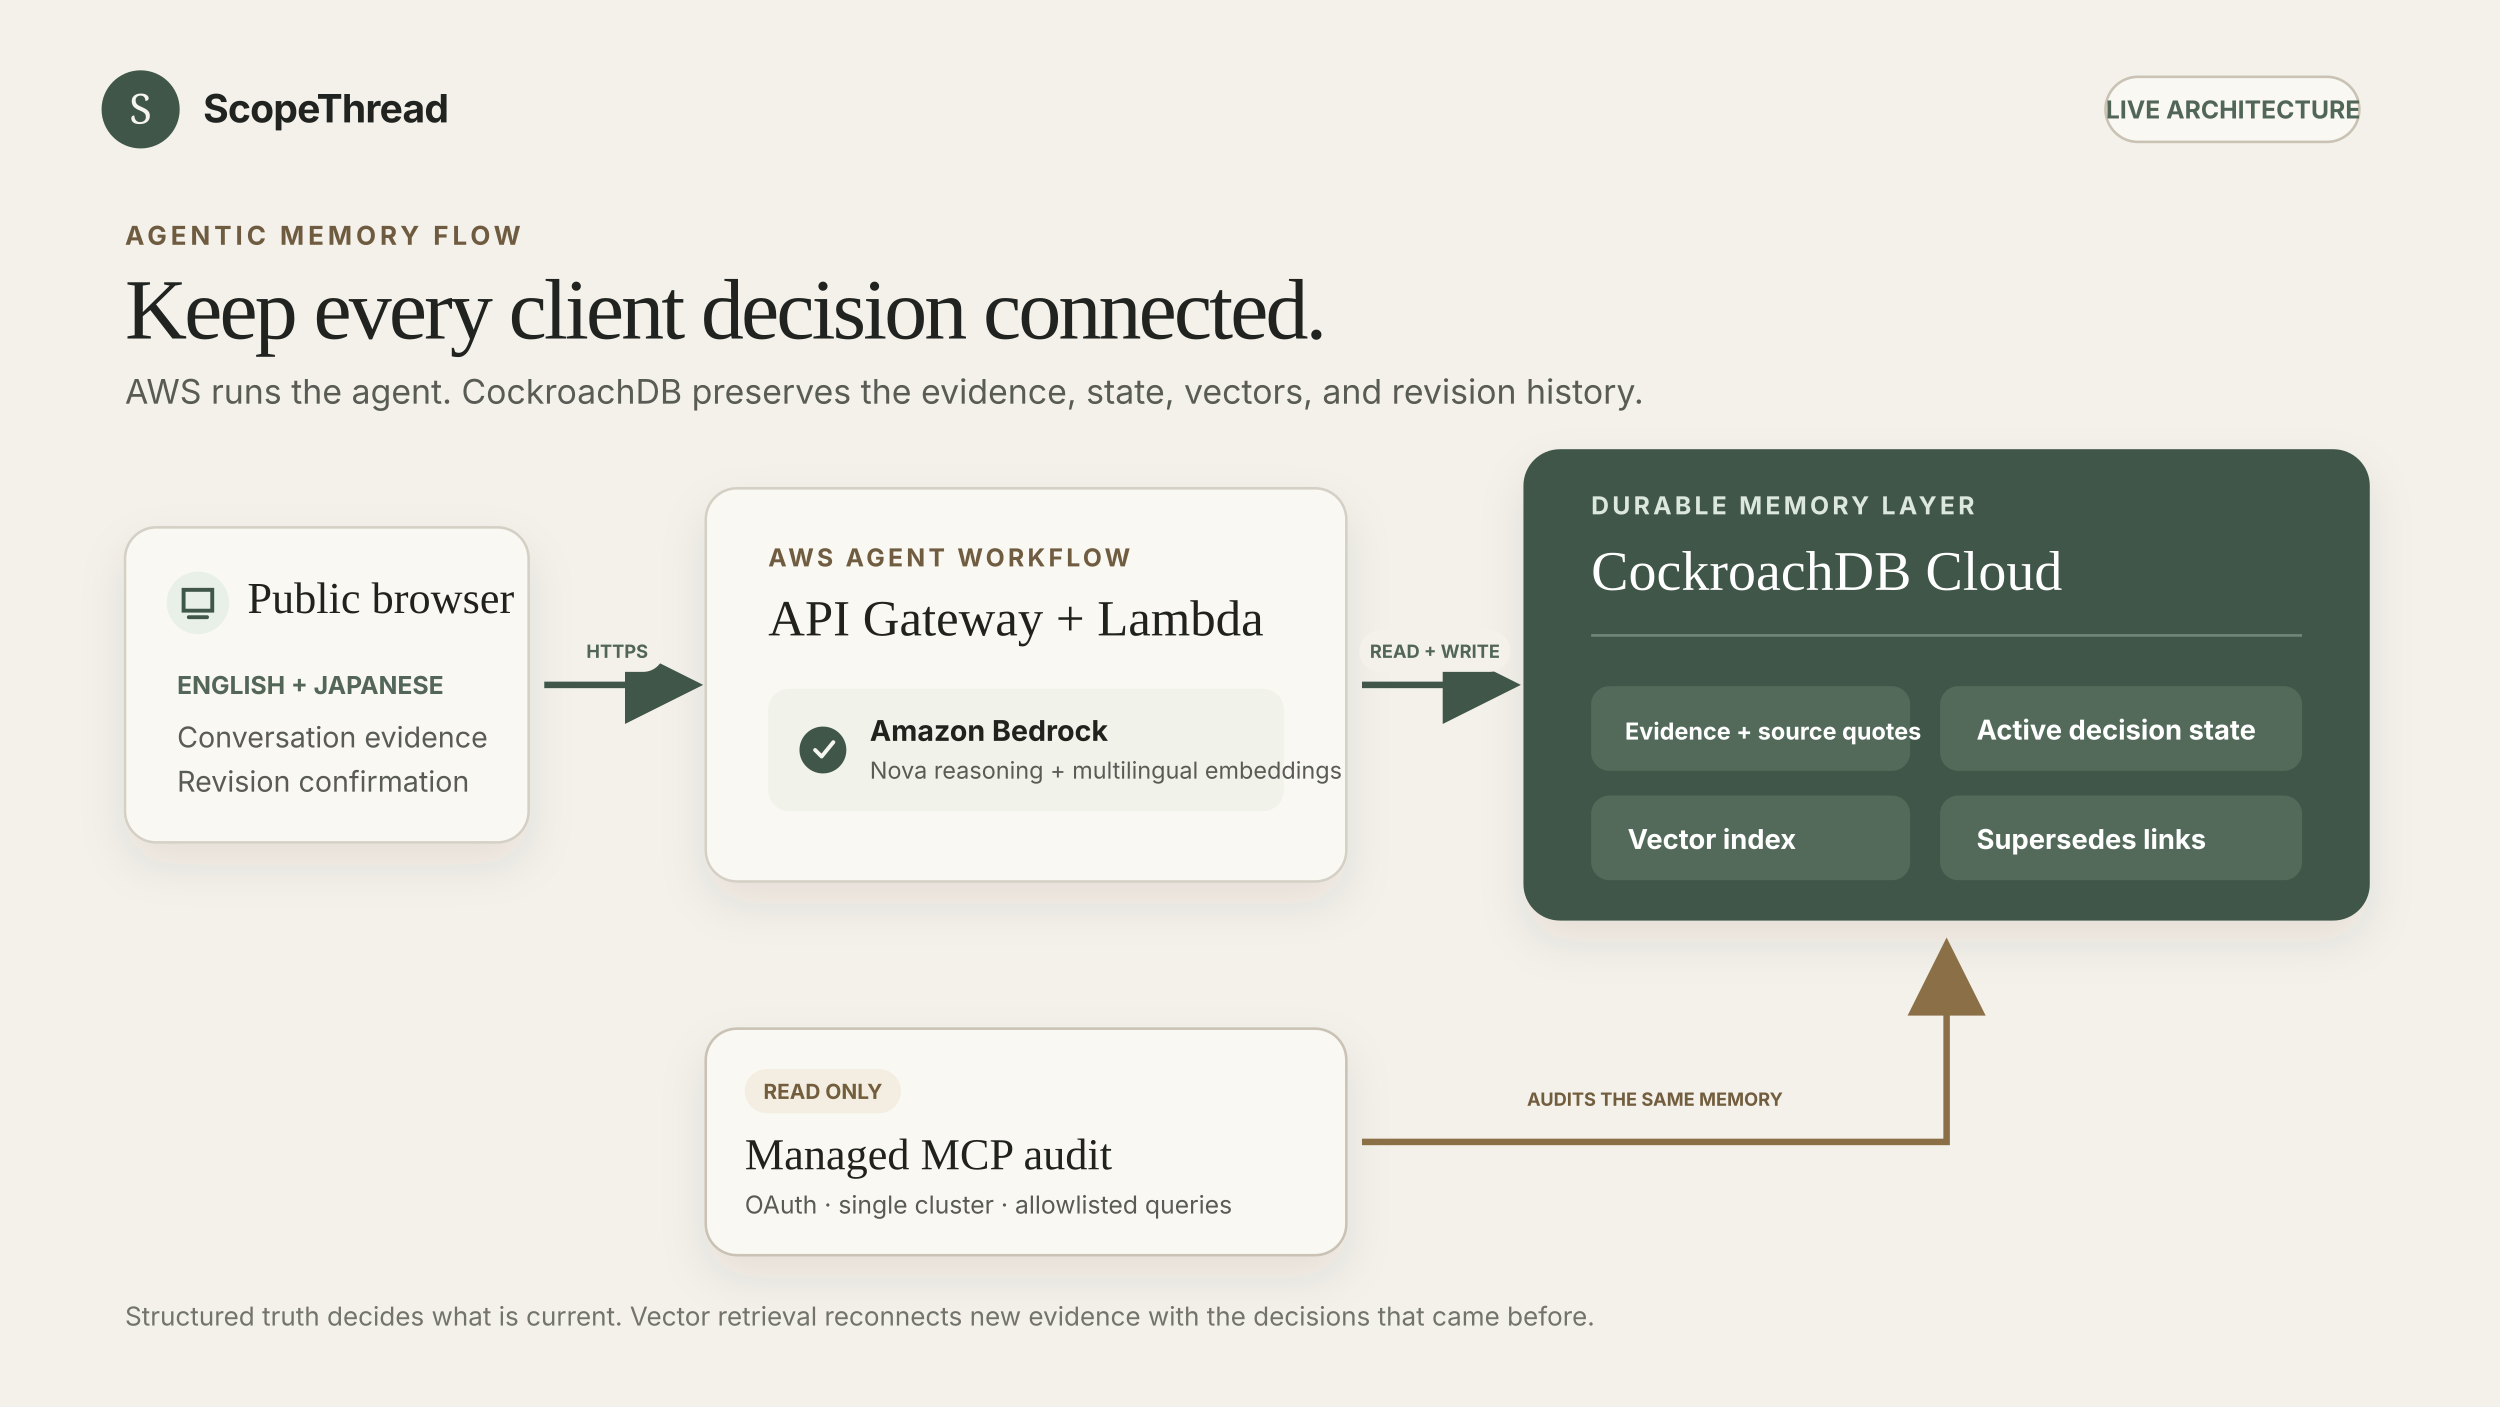
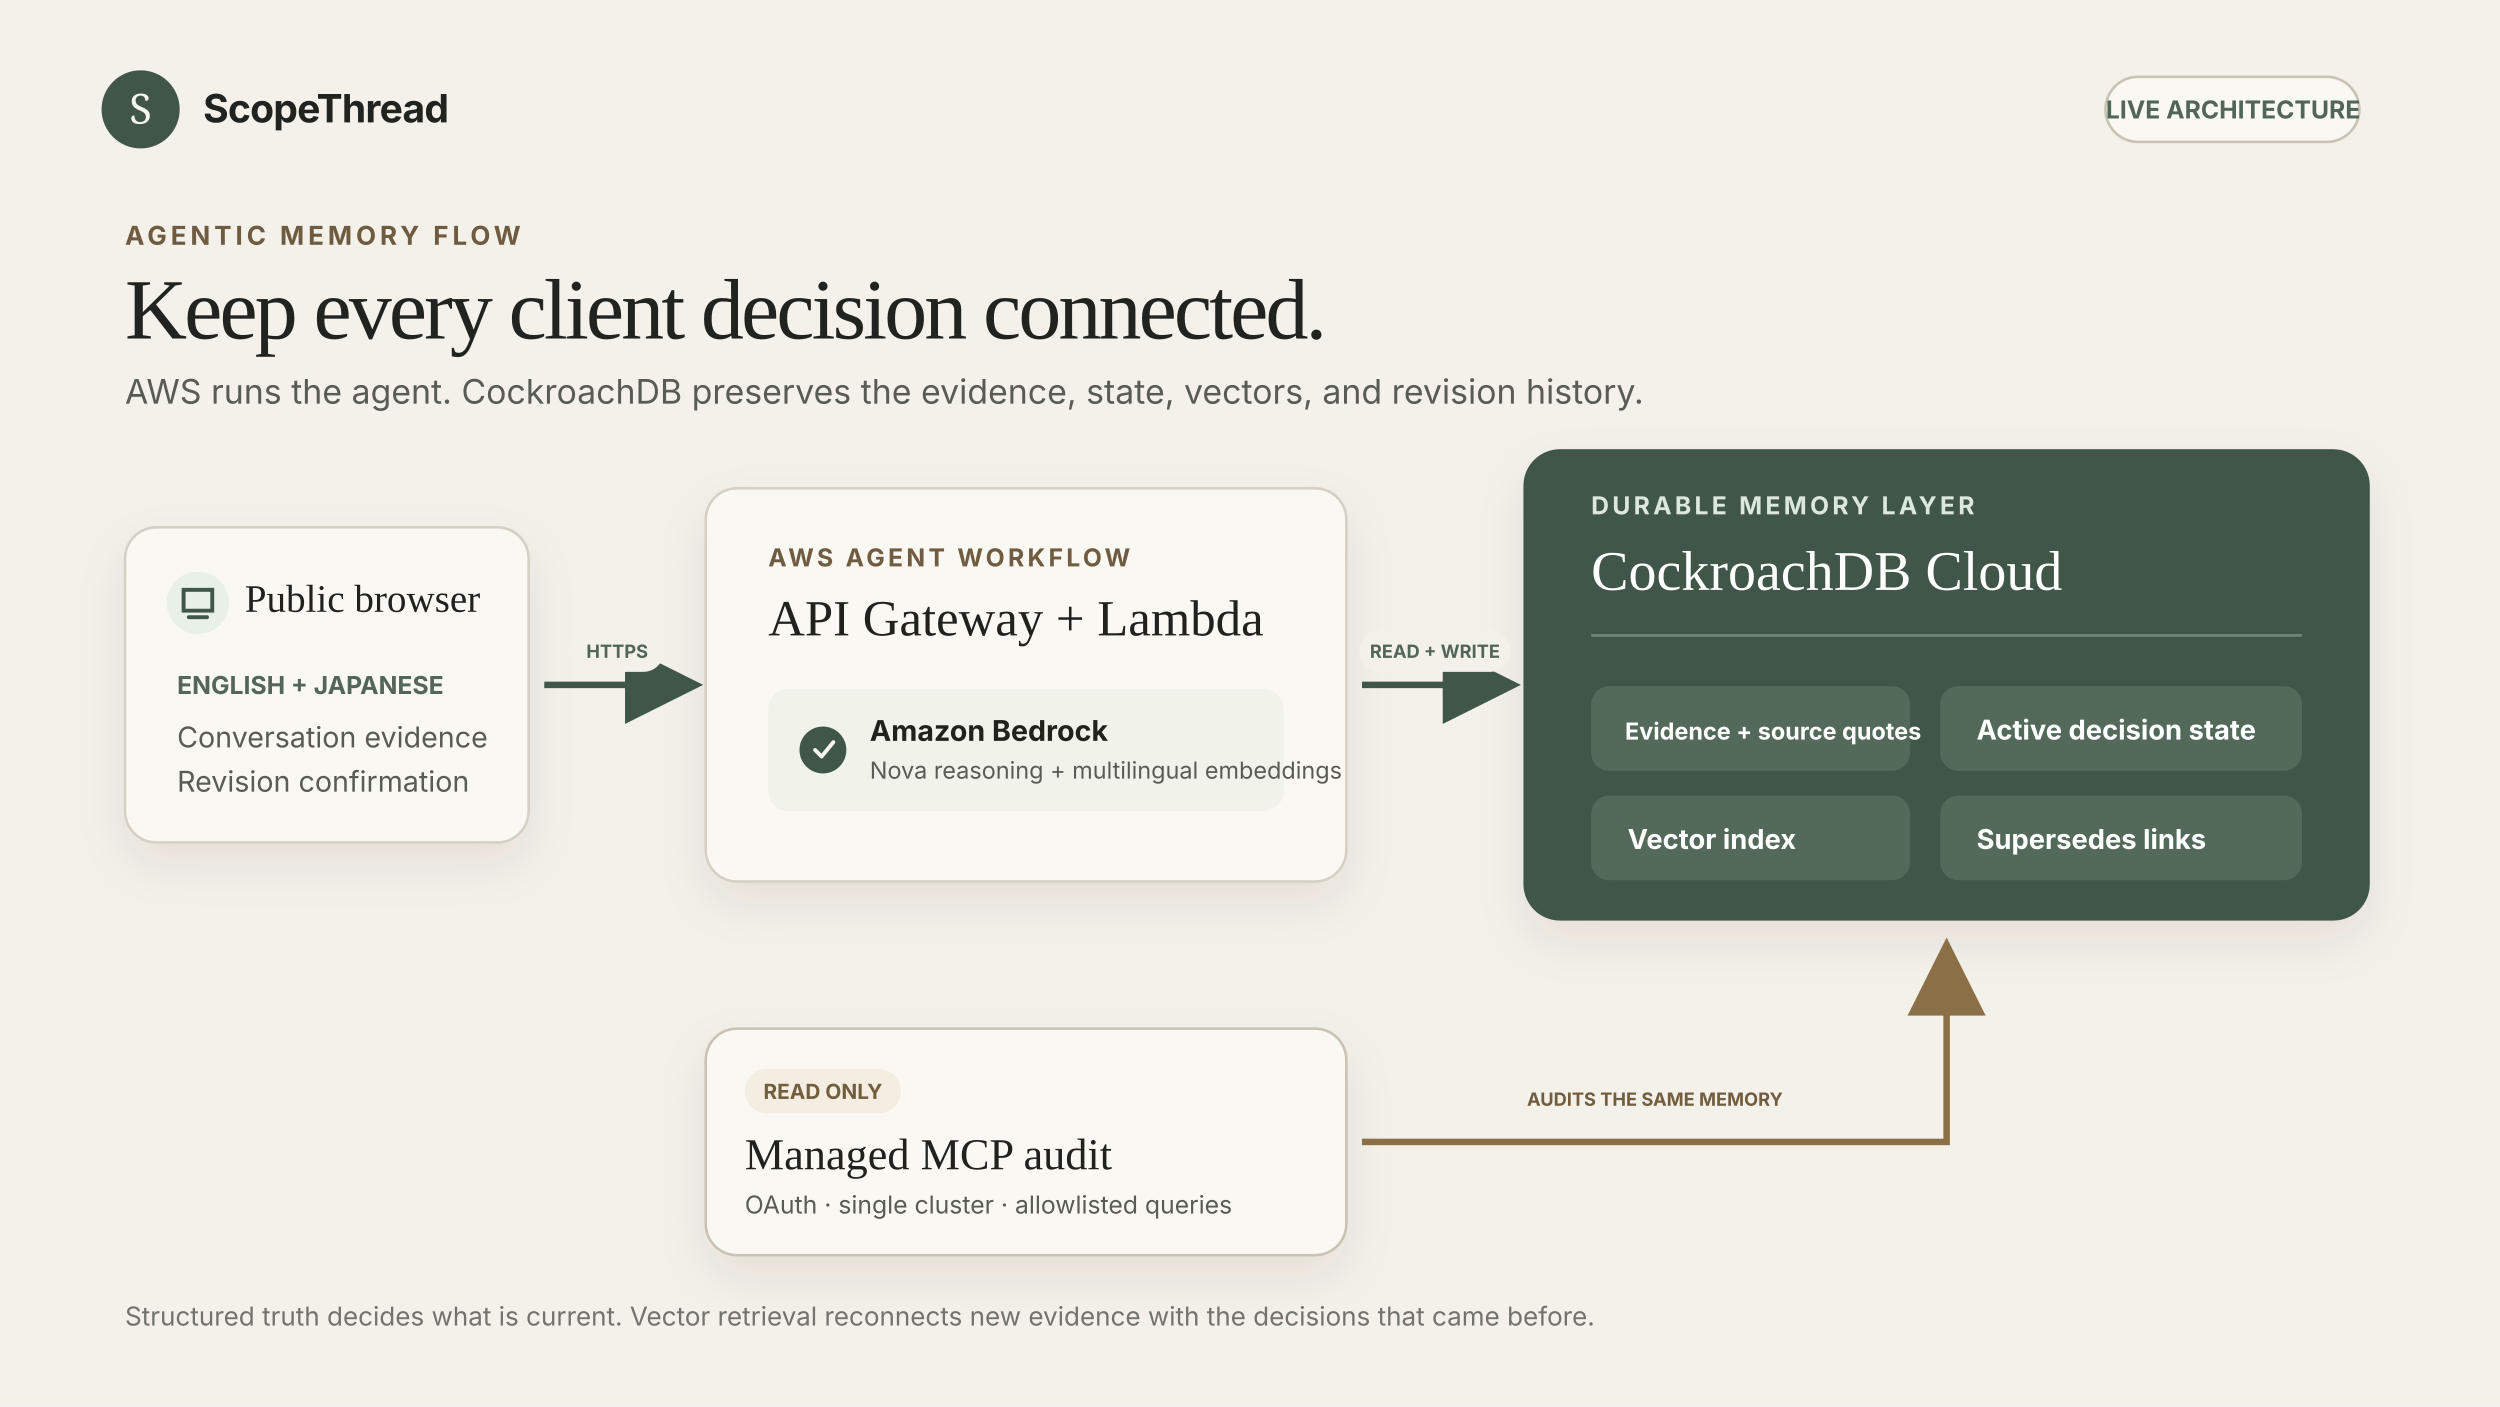
<svg xmlns="http://www.w3.org/2000/svg" width="1920" height="1080" viewBox="0 0 1920 1080" role="img" aria-labelledby="title description">
  <defs>
    <filter id="shadow" x="-20%" y="-20%" width="140%" height="160%">
      <feDropShadow dx="0" dy="16" stdDeviation="18" flood-color="#393025" flood-opacity="0.08" />
    </filter>
    <marker id="arrow-green" markerWidth="12" markerHeight="12" refX="10" refY="6" orient="auto">
      <path d="M0 0 L12 6 L0 12 Z" fill="#3f5648" />
    </marker>
    <marker id="arrow-brown" markerWidth="12" markerHeight="12" refX="10" refY="6" orient="auto">
      <path d="M0 0 L12 6 L0 12 Z" fill="#8b6f47" />
    </marker>
  </defs>
  <rect width="1920" height="1080" fill="#f3f1ea" />
  <circle cx="108" cy="84" r="30" fill="#3f5648" />
  <text x="108" y="95" text-anchor="middle" fill="#f7f5ef" font-family="Georgia, serif" font-size="32">S</text>
  <text x="156" y="94" fill="#20231f" font-family="Inter, Segoe UI, sans-serif" font-size="30" font-weight="700" letter-spacing="-0.6">ScopeThread</text>
  <rect x="1617" y="59" width="195" height="50" rx="25" fill="#faf8f2" stroke="#c9c2b5" stroke-width="2" />
  <text x="1715" y="91" text-anchor="middle" fill="#526658" font-family="Inter, Segoe UI, sans-serif" font-size="19" font-weight="700">LIVE ARCHITECTURE</text>
  <text x="96" y="188" fill="#6f5c40" font-family="Inter, Segoe UI, sans-serif" font-size="20" font-weight="750" letter-spacing="3">AGENTIC MEMORY FLOW</text>
  <text x="96" y="260" fill="#20231f" font-family="Georgia, Times New Roman, serif" font-size="66" letter-spacing="-2.2">Keep every client decision connected.</text>
  <text x="96" y="310" fill="#595b55" font-family="Inter, Segoe UI, sans-serif" font-size="26">AWS runs the agent. CockroachDB preserves the evidence, state, vectors, and revision history.</text>
  <g filter="url(#shadow)">
    <rect x="96" y="405" width="310" height="242" rx="24" fill="#faf8f2" stroke="#d5d0c5" stroke-width="2" />
    <circle cx="152" cy="463" r="24" fill="#e9f0e8" />
    <path d="M141 453 H163 V469 H141 Z M145 474 H159" fill="none" stroke="#3f5648" stroke-width="3" stroke-linecap="round" />
-     <text x="190" y="463" dominant-baseline="middle" fill="#20231f" font-family="Georgia, Times New Roman, serif" font-size="34">Public browser</text>
+     <text x="188" y="463" dominant-baseline="middle" fill="#20231f" font-family="Georgia, Times New Roman, serif" font-size="30">Public browser</text>
    <text x="136" y="533" fill="#526658" font-family="Inter, Segoe UI, sans-serif" font-size="19" font-weight="750">ENGLISH + JAPANESE</text>
    <text x="136" y="574" fill="#595b55" font-family="Inter, Segoe UI, sans-serif" font-size="22">Conversation evidence</text>
    <text x="136" y="608" fill="#595b55" font-family="Inter, Segoe UI, sans-serif" font-size="22">Revision confirmation</text>
  </g>
  <g filter="url(#shadow)">
    <rect x="542" y="375" width="492" height="302" rx="24" fill="#faf8f2" stroke="#d5d0c5" stroke-width="2" />
    <text x="590" y="435" fill="#6f5c40" font-family="Inter, Segoe UI, sans-serif" font-size="19" font-weight="750" letter-spacing="2.5">AWS AGENT WORKFLOW</text>
    <text x="590" y="488" fill="#20231f" font-family="Georgia, Times New Roman, serif" font-size="39">API Gateway + Lambda</text>
    <rect x="590" y="529" width="396" height="94" rx="16" fill="#f1f2ea" />
    <circle cx="632" cy="576" r="18" fill="#3f5648" />
    <path d="M626 576 L631 581 L640 570" fill="none" stroke="#f7f5ef" stroke-width="3" stroke-linecap="round" stroke-linejoin="round" />
    <text x="668" y="569" fill="#20231f" font-family="Inter, Segoe UI, sans-serif" font-size="22" font-weight="700">Amazon Bedrock</text>
    <text x="668" y="598" fill="#595b55" font-family="Inter, Segoe UI, sans-serif" font-size="18">Nova reasoning + multilingual embeddings</text>
  </g>
  <g filter="url(#shadow)">
    <rect x="1170" y="345" width="650" height="362" rx="28" fill="#3f5648" />
    <text x="1222" y="395" fill="#dce7de" font-family="Inter, Segoe UI, sans-serif" font-size="19" font-weight="750" letter-spacing="2.5">DURABLE MEMORY LAYER</text>
    <text x="1222" y="453" fill="#ffffff" font-family="Georgia, Times New Roman, serif" font-size="43">CockroachDB Cloud</text>
    <line x1="1222" y1="488" x2="1768" y2="488" stroke="#70877a" stroke-width="2" />
    <g font-family="Inter, Segoe UI, sans-serif">
      <rect x="1222" y="527" width="245" height="65" rx="14" fill="#526b5a" />
      <text x="1248" y="568" fill="#ffffff" font-size="18" font-weight="700">Evidence + source quotes</text>
      <rect x="1490" y="527" width="278" height="65" rx="14" fill="#526b5a" />
      <text x="1518" y="568" fill="#ffffff" font-size="21" font-weight="700">Active decision state</text>
      <rect x="1222" y="611" width="245" height="65" rx="14" fill="#526b5a" />
      <text x="1250" y="652" fill="#ffffff" font-size="21" font-weight="700">Vector index</text>
      <rect x="1490" y="611" width="278" height="65" rx="14" fill="#526b5a" />
      <text x="1518" y="652" fill="#ffffff" font-size="21" font-weight="700">Supersedes links</text>
    </g>
  </g>
  <path d="M418 526 H530" fill="none" stroke="#3f5648" stroke-width="5" marker-end="url(#arrow-green)" />
  <rect x="438" y="484" width="72" height="32" rx="16" fill="#f3f1ea" />
  <text x="474" y="500" dominant-baseline="middle" text-anchor="middle" fill="#526658" font-family="Inter, Segoe UI, sans-serif" font-size="14" font-weight="700">HTTPS</text>
  <path d="M1046 526 H1158" fill="none" stroke="#3f5648" stroke-width="5" marker-end="url(#arrow-green)" />
  <rect x="1044" y="484" width="116" height="32" rx="16" fill="#f3f1ea" />
  <text x="1102" y="500" dominant-baseline="middle" text-anchor="middle" fill="#526658" font-family="Inter, Segoe UI, sans-serif" font-size="14" font-weight="700">READ + WRITE</text>
  <g filter="url(#shadow)">
    <rect x="542" y="790" width="492" height="174" rx="24" fill="#faf8f2" stroke="#c9c2b5" stroke-width="2" />
    <rect x="572" y="821" width="120" height="34" rx="17" fill="#f4eee2" />
    <text x="632" y="844" text-anchor="middle" fill="#725d3e" font-family="Inter, Segoe UI, sans-serif" font-size="16" font-weight="750">READ ONLY</text>
    <text x="572" y="898" fill="#20231f" font-family="Georgia, Times New Roman, serif" font-size="34">Managed MCP audit</text>
    <text x="572" y="932" fill="#595b55" font-family="Inter, Segoe UI, sans-serif" font-size="19">OAuth · single cluster · allowlisted queries</text>
  </g>
  <path d="M1046 877 H1495 V730" fill="none" stroke="#8b6f47" stroke-width="5" marker-end="url(#arrow-brown)" />
  <rect x="1145" y="828" width="252" height="32" rx="16" fill="#f3f1ea" />
  <text x="1271" y="844" dominant-baseline="middle" text-anchor="middle" fill="#725d3e" font-family="Inter, Segoe UI, sans-serif" font-size="14" font-weight="700">AUDITS THE SAME MEMORY</text>
  <text x="96" y="1018" fill="#71736c" font-family="Inter, Segoe UI, sans-serif" font-size="20">Structured truth decides what is current. Vector retrieval reconnects new evidence with the decisions that came before.</text>
</svg>
